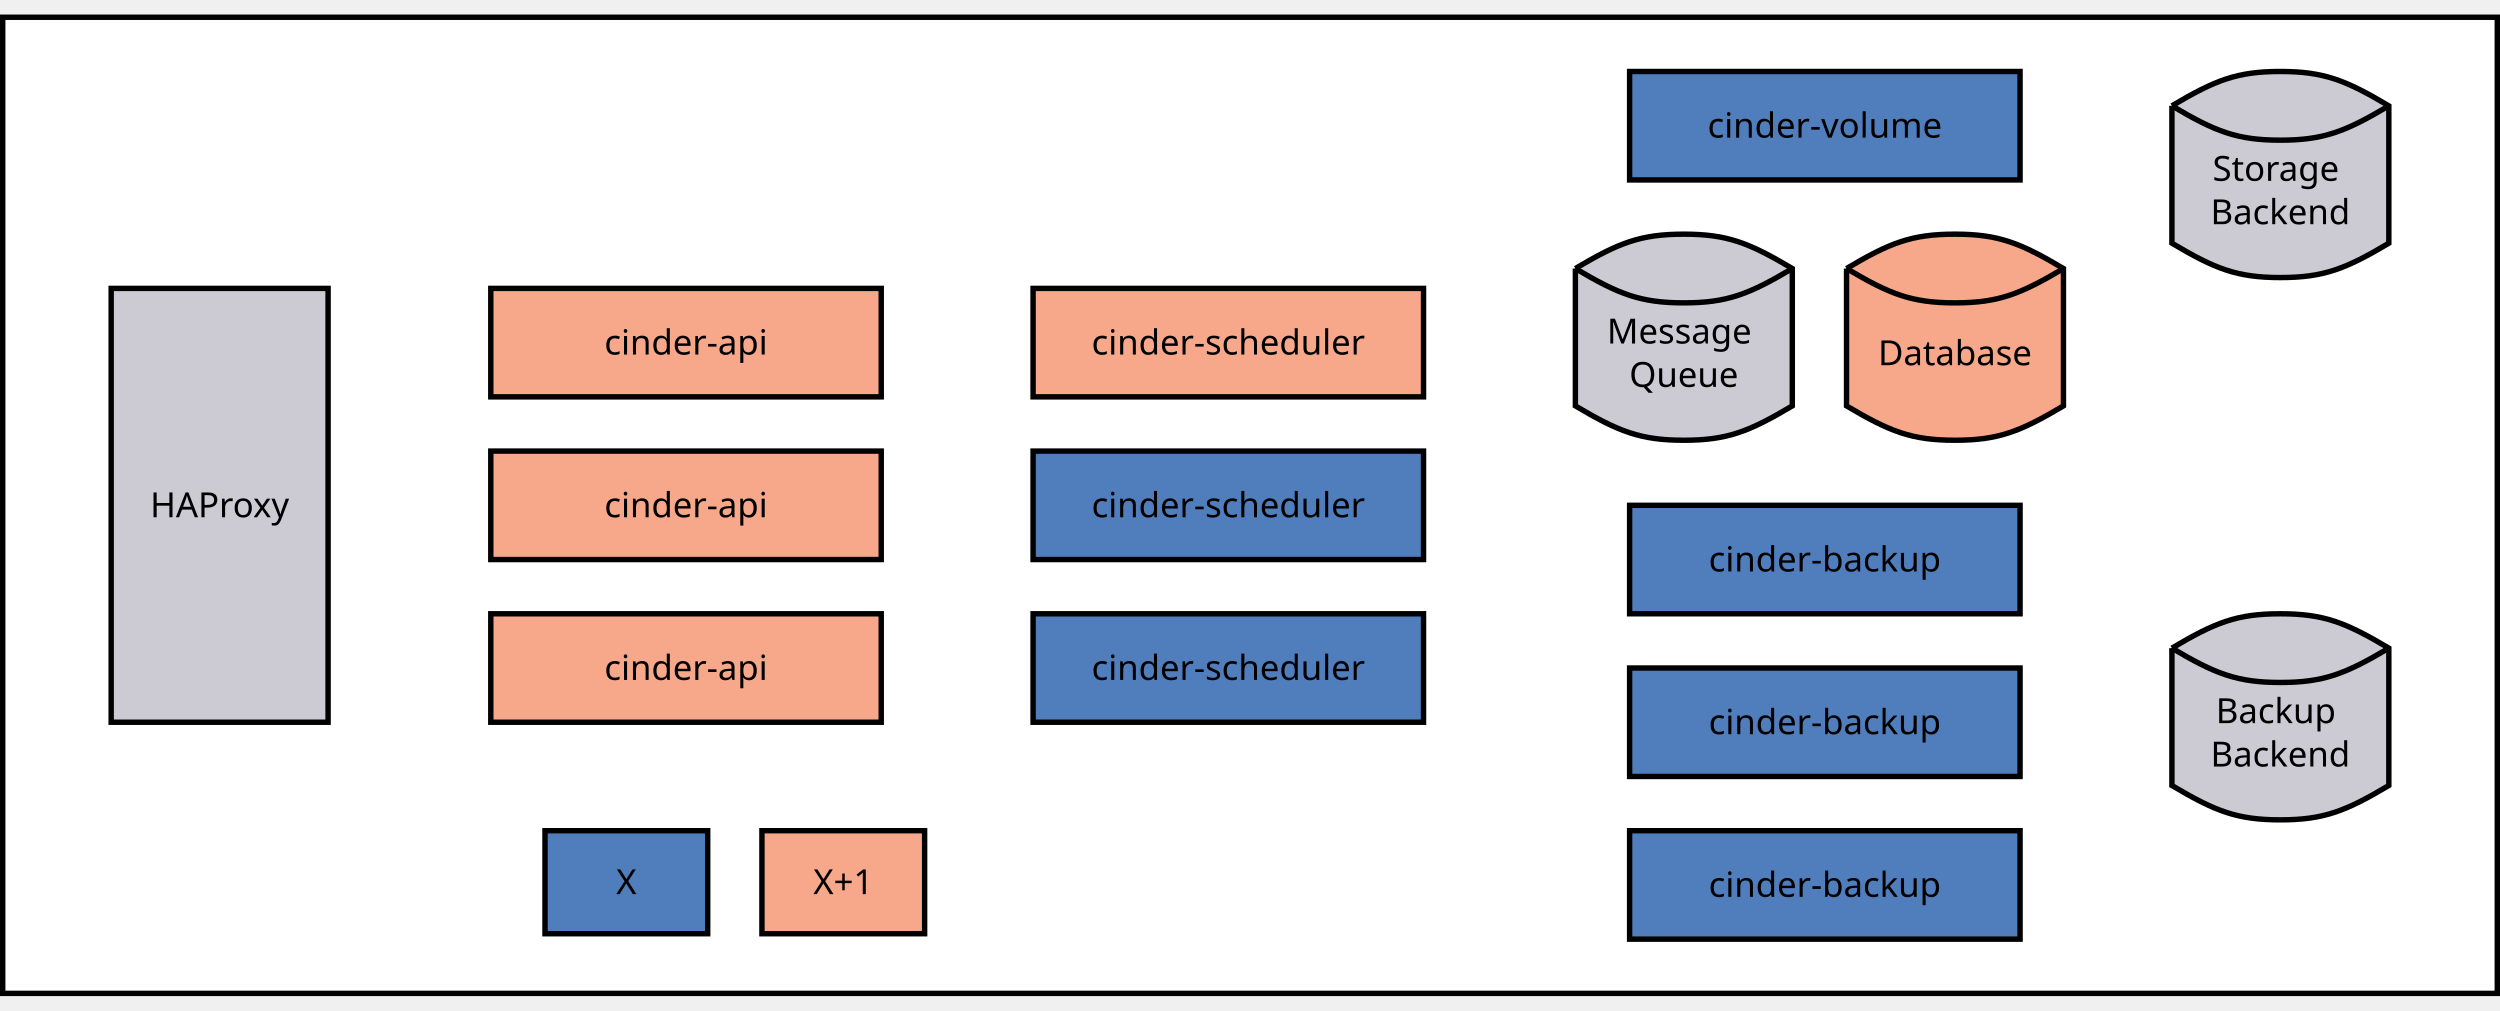
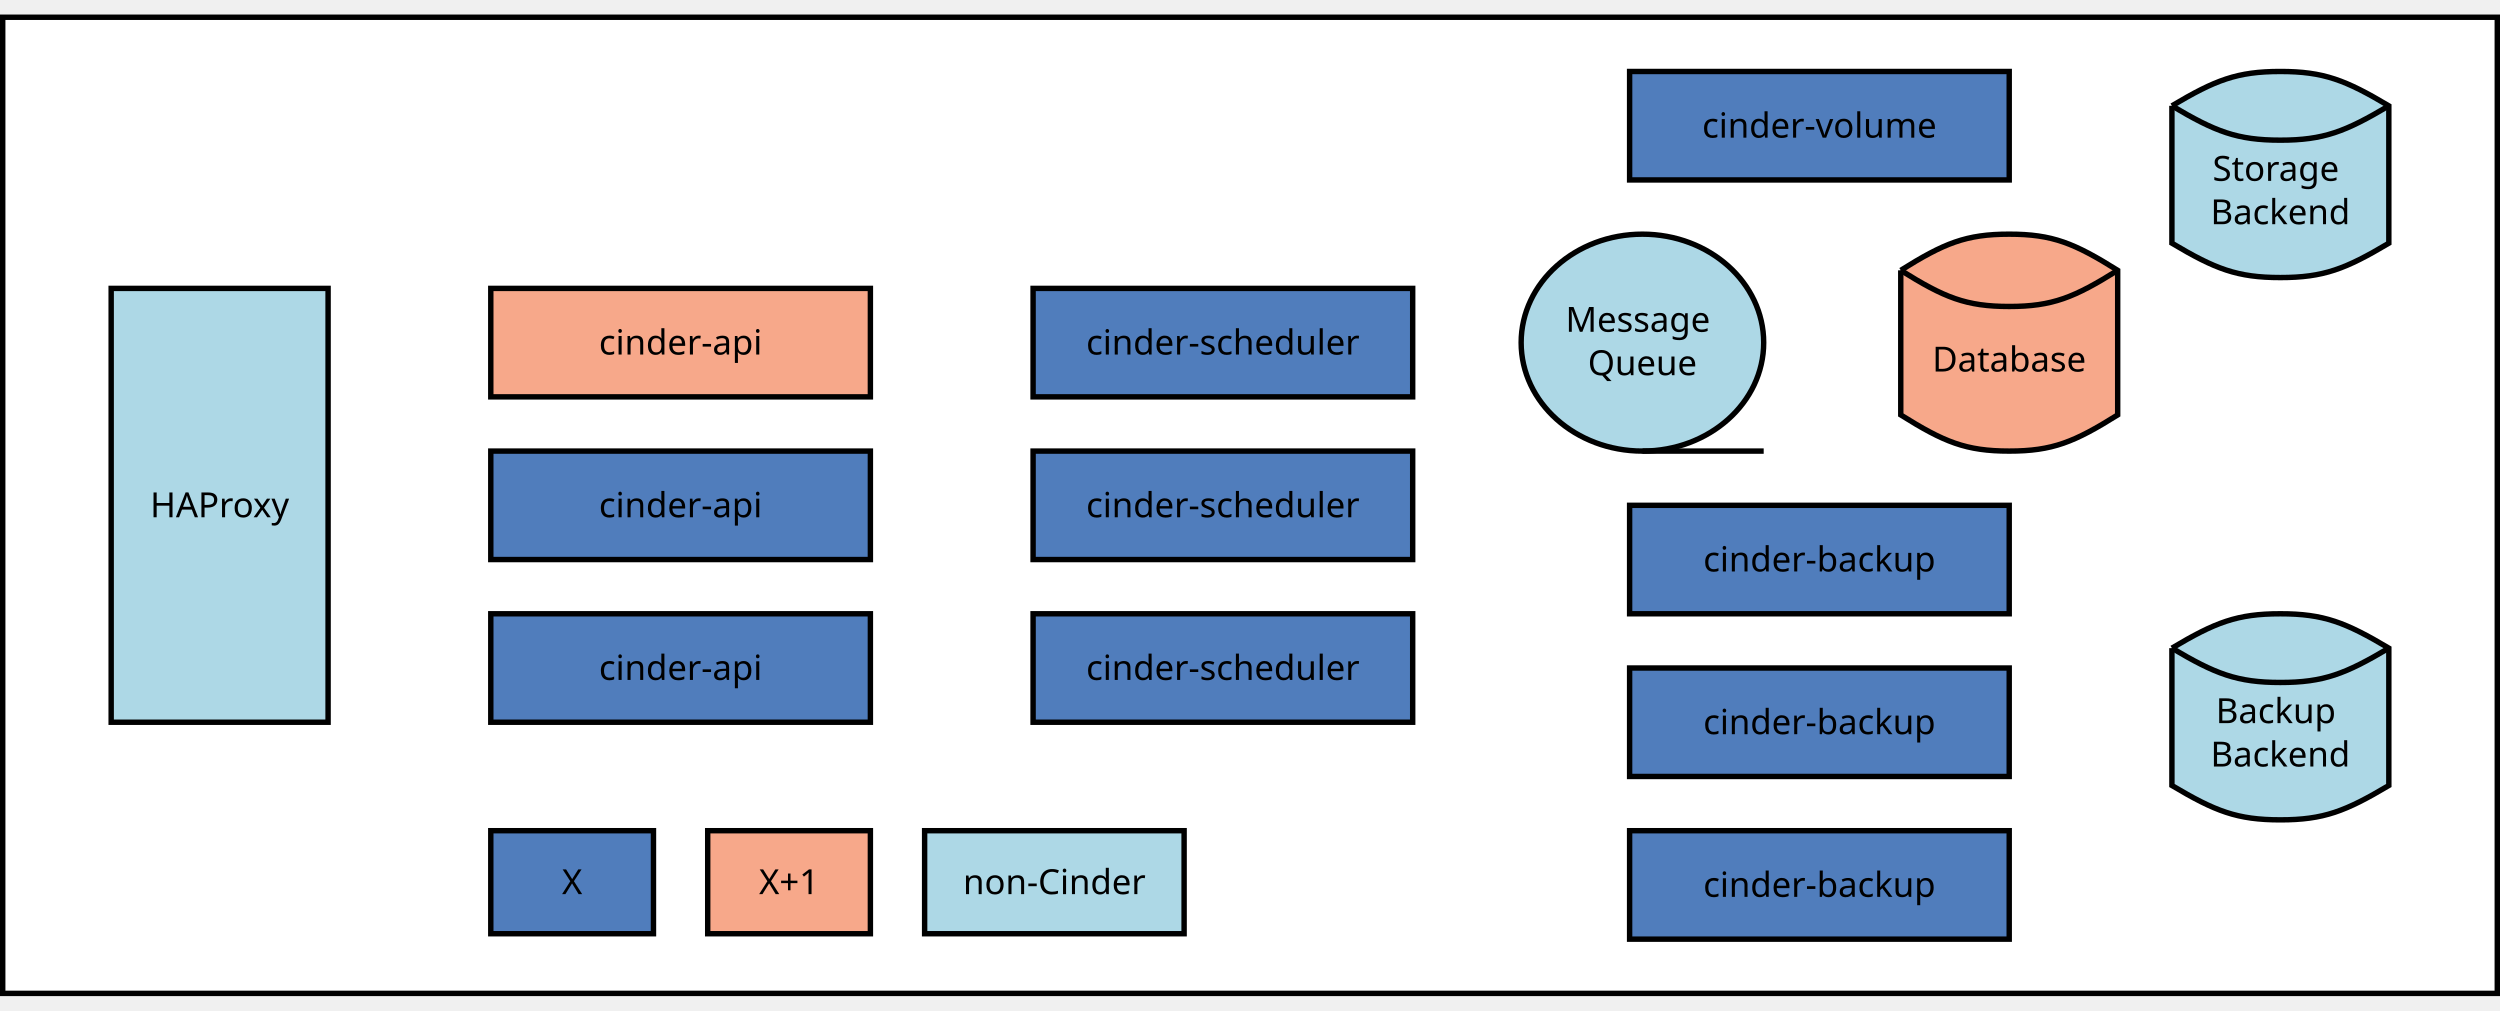
<svg xmlns="http://www.w3.org/2000/svg" width="47cm" height="19cm" viewBox="-61 -21 922 362">
  <g>
    <rect style="fill: #ffffff" x="-60" y="-20" width="920" height="360" />
    <rect style="fill: none; fill-opacity:0; stroke-width: 2; stroke: #000000" x="-60" y="-20" width="920" height="360" />
    <text font-size="12.8" style="fill: #000000;text-anchor:middle;font-family:sans-serif;font-style:normal;font-weight:normal" x="400" y="163.9">
      <tspan x="400" y="163.9" />
    </text>
  </g>
  <g>
-     <rect style="fill: #f7a88a" x="120" y="140" width="144" height="40" />
-     <rect style="fill: none; fill-opacity:0; stroke-width: 2; stroke: #000000" x="120" y="140" width="144" height="40" />
-     <text font-size="12.8" style="fill: #000000;text-anchor:middle;font-family:Montserrat;font-style:normal;font-weight:normal" x="192" y="164.4">
-       <tspan x="192" y="164.4">cinder-api</tspan>
+     <rect style="fill: #507dbc" x="120" y="140" width="140" height="40" />
+     <rect style="fill: none; fill-opacity:0; stroke-width: 2; stroke: #000000" x="120" y="140" width="140" height="40" />
+     <text font-size="12.8" style="fill: #000000;text-anchor:middle;font-family:Montserrat;font-style:normal;font-weight:normal" x="190" y="164.4">
+       <tspan x="190" y="164.4">cinder-api</tspan>
    </text>
  </g>
  <g>
-     <rect style="fill: #507dbc" x="320" y="140" width="144" height="40" />
-     <rect style="fill: none; fill-opacity:0; stroke-width: 2; stroke: #000000" x="320" y="140" width="144" height="40" />
-     <text font-size="12.8" style="fill: #000000;text-anchor:middle;font-family:Montserrat;font-style:normal;font-weight:normal" x="392" y="164.4">
-       <tspan x="392" y="164.4">cinder-scheduler</tspan>
+     <rect style="fill: #507dbc" x="320" y="140" width="140" height="40" />
+     <rect style="fill: none; fill-opacity:0; stroke-width: 2; stroke: #000000" x="320" y="140" width="140" height="40" />
+     <text font-size="12.8" style="fill: #000000;text-anchor:middle;font-family:Montserrat;font-style:normal;font-weight:normal" x="390" y="164.4">
+       <tspan x="390" y="164.4">cinder-scheduler</tspan>
    </text>
  </g>
  <g>
-     <rect style="fill: #507dbc" x="540" y="0" width="144" height="40" />
-     <rect style="fill: none; fill-opacity:0; stroke-width: 2; stroke: #000000" x="540" y="0" width="144" height="40" />
-     <text font-size="12.8" style="fill: #000000;text-anchor:middle;font-family:Montserrat;font-style:normal;font-weight:normal" x="612" y="24.4">
-       <tspan x="612" y="24.4">cinder-volume</tspan>
+     <rect style="fill: #507dbc" x="540" y="0" width="140" height="40" />
+     <rect style="fill: none; fill-opacity:0; stroke-width: 2; stroke: #000000" x="540" y="0" width="140" height="40" />
+     <text font-size="12.8" style="fill: #000000;text-anchor:middle;font-family:Montserrat;font-style:normal;font-weight:normal" x="610" y="24.4">
+       <tspan x="610" y="24.4">cinder-volume</tspan>
    </text>
  </g>
  <g>
-     <path style="fill: #cccbd3" d="M 740 12.667 C 756,3.167 764,0 780,0 C 796,0 804,3.167 820,12.667 L 820,63.333 C 804,72.833 796,76 780,76 C 764,76 756,72.833 740,63.333 L 740,12.667z" />
+     <path style="fill: #add8e6" d="M 740 12.667 C 756,3.167 764,0 780,0 C 796,0 804,3.167 820,12.667 L 820,63.333 C 804,72.833 796,76 780,76 C 764,76 756,72.833 740,63.333 L 740,12.667z" />
    <path style="fill: none; fill-opacity:0; stroke-width: 2; stroke: #000000" d="M 740 12.667 C 756,3.167 764,0 780,0 C 796,0 804,3.167 820,12.667 L 820,63.333 C 804,72.833 796,76 780,76 C 764,76 756,72.833 740,63.333 L 740,12.667" />
    <path style="fill: none; fill-opacity:0; stroke-width: 2; stroke: #000000" d="M 740 12.667 C 756,22.167 764,25.333 780,25.333 C 796,25.333 804,22.167 820,12.667" />
    <text font-size="12.8" style="fill: #000000;text-anchor:middle;font-family:Montserrat;font-style:normal;font-weight:normal" x="780" y="40.333">
      <tspan x="780" y="40.333">Storage</tspan>
      <tspan x="780" y="56.333">Backend</tspan>
    </text>
  </g>
  <g>
-     <rect style="fill: #507dbc" x="540" y="280" width="144" height="40" />
-     <rect style="fill: none; fill-opacity:0; stroke-width: 2; stroke: #000000" x="540" y="280" width="144" height="40" />
-     <text font-size="12.8" style="fill: #000000;text-anchor:middle;font-family:Montserrat;font-style:normal;font-weight:normal" x="612" y="304.4">
-       <tspan x="612" y="304.4">cinder-backup</tspan>
+     <rect style="fill: #507dbc" x="540" y="280" width="140" height="40" />
+     <rect style="fill: none; fill-opacity:0; stroke-width: 2; stroke: #000000" x="540" y="280" width="140" height="40" />
+     <text font-size="12.8" style="fill: #000000;text-anchor:middle;font-family:Montserrat;font-style:normal;font-weight:normal" x="610" y="304.4">
+       <tspan x="610" y="304.4">cinder-backup</tspan>
    </text>
  </g>
  <g>
-     <rect style="fill: #507dbc" x="540" y="220" width="144" height="40" />
-     <rect style="fill: none; fill-opacity:0; stroke-width: 2; stroke: #000000" x="540" y="220" width="144" height="40" />
-     <text font-size="12.8" style="fill: #000000;text-anchor:middle;font-family:Montserrat;font-style:normal;font-weight:normal" x="612" y="244.4">
-       <tspan x="612" y="244.4">cinder-backup</tspan>
+     <rect style="fill: #507dbc" x="540" y="220" width="140" height="40" />
+     <rect style="fill: none; fill-opacity:0; stroke-width: 2; stroke: #000000" x="540" y="220" width="140" height="40" />
+     <text font-size="12.8" style="fill: #000000;text-anchor:middle;font-family:Montserrat;font-style:normal;font-weight:normal" x="610" y="244.4">
+       <tspan x="610" y="244.4">cinder-backup</tspan>
    </text>
  </g>
  <g>
-     <path style="fill: #cccbd3" d="M 740 212.667 C 756,203.167 764,200 780,200 C 796,200 804,203.167 820,212.667 L 820,263.333 C 804,272.833 796,276 780,276 C 764,276 756,272.833 740,263.333 L 740,212.667z" />
+     <path style="fill: #add8e6" d="M 740 212.667 C 756,203.167 764,200 780,200 C 796,200 804,203.167 820,212.667 L 820,263.333 C 804,272.833 796,276 780,276 C 764,276 756,272.833 740,263.333 L 740,212.667z" />
    <path style="fill: none; fill-opacity:0; stroke-width: 2; stroke: #000000" d="M 740 212.667 C 756,203.167 764,200 780,200 C 796,200 804,203.167 820,212.667 L 820,263.333 C 804,272.833 796,276 780,276 C 764,276 756,272.833 740,263.333 L 740,212.667" />
    <path style="fill: none; fill-opacity:0; stroke-width: 2; stroke: #000000" d="M 740 212.667 C 756,222.167 764,225.333 780,225.333 C 796,225.333 804,222.167 820,212.667" />
    <text font-size="12.8" style="fill: #000000;text-anchor:middle;font-family:Montserrat;font-style:normal;font-weight:normal" x="780" y="240.333">
      <tspan x="780" y="240.333">Backup</tspan>
      <tspan x="780" y="256.333">Backend</tspan>
    </text>
  </g>
  <g>
-     <rect style="fill: #f7a88a" x="320" y="80" width="144" height="40" />
-     <rect style="fill: none; fill-opacity:0; stroke-width: 2; stroke: #000000" x="320" y="80" width="144" height="40" />
-     <text font-size="12.8" style="fill: #000000;text-anchor:middle;font-family:Montserrat;font-style:normal;font-weight:normal" x="392" y="104.4">
-       <tspan x="392" y="104.4">cinder-scheduler</tspan>
+     <rect style="fill: #507dbc" x="320" y="80" width="140" height="40" />
+     <rect style="fill: none; fill-opacity:0; stroke-width: 2; stroke: #000000" x="320" y="80" width="140" height="40" />
+     <text font-size="12.8" style="fill: #000000;text-anchor:middle;font-family:Montserrat;font-style:normal;font-weight:normal" x="390" y="104.4">
+       <tspan x="390" y="104.4">cinder-scheduler</tspan>
    </text>
  </g>
  <g>
-     <rect style="fill: #507dbc" x="320" y="200" width="144" height="40" />
-     <rect style="fill: none; fill-opacity:0; stroke-width: 2; stroke: #000000" x="320" y="200" width="144" height="40" />
-     <text font-size="12.8" style="fill: #000000;text-anchor:middle;font-family:Montserrat;font-style:normal;font-weight:normal" x="392" y="224.4">
-       <tspan x="392" y="224.4">cinder-scheduler</tspan>
+     <rect style="fill: #507dbc" x="320" y="200" width="140" height="40" />
+     <rect style="fill: none; fill-opacity:0; stroke-width: 2; stroke: #000000" x="320" y="200" width="140" height="40" />
+     <text font-size="12.8" style="fill: #000000;text-anchor:middle;font-family:Montserrat;font-style:normal;font-weight:normal" x="390" y="224.4">
+       <tspan x="390" y="224.4">cinder-scheduler</tspan>
    </text>
  </g>
  <g>
-     <rect style="fill: #cccbd3" x="-20" y="80" width="80" height="160" />
+     <rect style="fill: #add8e6" x="-20" y="80" width="80" height="160" />
    <rect style="fill: none; fill-opacity:0; stroke-width: 2; stroke: #000000" x="-20" y="80" width="80" height="160" />
    <text font-size="12.8" style="fill: #000000;text-anchor:middle;font-family:Montserrat;font-style:normal;font-weight:normal" x="20" y="164.4">
      <tspan x="20" y="164.4">HAProxy</tspan>
    </text>
  </g>
  <g>
-     <rect style="fill: #f7a88a" x="120" y="80" width="144" height="40" />
-     <rect style="fill: none; fill-opacity:0; stroke-width: 2; stroke: #000000" x="120" y="80" width="144" height="40" />
-     <text font-size="12.8" style="fill: #000000;text-anchor:middle;font-family:Montserrat;font-style:normal;font-weight:normal" x="192" y="104.4">
-       <tspan x="192" y="104.4">cinder-api</tspan>
+     <rect style="fill: #507dbc" x="120" y="200" width="140" height="40" />
+     <rect style="fill: none; fill-opacity:0; stroke-width: 2; stroke: #000000" x="120" y="200" width="140" height="40" />
+     <text font-size="12.8" style="fill: #000000;text-anchor:middle;font-family:Montserrat;font-style:normal;font-weight:normal" x="190" y="224.4">
+       <tspan x="190" y="224.4">cinder-api</tspan>
    </text>
  </g>
  <g>
-     <rect style="fill: #f7a88a" x="120" y="200" width="144" height="40" />
-     <rect style="fill: none; fill-opacity:0; stroke-width: 2; stroke: #000000" x="120" y="200" width="144" height="40" />
-     <text font-size="12.8" style="fill: #000000;text-anchor:middle;font-family:Montserrat;font-style:normal;font-weight:normal" x="192" y="224.4">
-       <tspan x="192" y="224.4">cinder-api</tspan>
+     <path style="fill: #f7a88a" d="M 640 73.333 C 656,63.333 664,60 680,60 C 696,60 704,63.333 720,73.333 L 720,126.667 C 704,136.667 696,140 680,140 C 664,140 656,136.667 640,126.667 L 640,73.333z" />
+     <path style="fill: none; fill-opacity:0; stroke-width: 2; stroke: #000000" d="M 640 73.333 C 656,63.333 664,60 680,60 C 696,60 704,63.333 720,73.333 L 720,126.667 C 704,136.667 696,140 680,140 C 664,140 656,136.667 640,126.667 L 640,73.333" />
+     <path style="fill: none; fill-opacity:0; stroke-width: 2; stroke: #000000" d="M 640 73.333 C 656,83.333 664,86.667 680,86.667 C 696,86.667 704,83.333 720,73.333" />
+     <text font-size="12.8" style="fill: #000000;text-anchor:middle;font-family:Montserrat;font-style:normal;font-weight:normal" x="680" y="110.667">
+       <tspan x="680" y="110.667">Database</tspan>
    </text>
  </g>
  <g>
-     <path style="fill: #cccbd3" d="M 520 72.667 C 536,63.167 544,60 560,60 C 576,60 584,63.167 600,72.667 L 600,123.333 C 584,132.833 576,136 560,136 C 544,136 536,132.833 520,123.333 L 520,72.667z" />
-     <path style="fill: none; fill-opacity:0; stroke-width: 2; stroke: #000000" d="M 520 72.667 C 536,63.167 544,60 560,60 C 576,60 584,63.167 600,72.667 L 600,123.333 C 584,132.833 576,136 560,136 C 544,136 536,132.833 520,123.333 L 520,72.667" />
-     <path style="fill: none; fill-opacity:0; stroke-width: 2; stroke: #000000" d="M 520 72.667 C 536,82.167 544,85.333 560,85.333 C 576,85.333 584,82.167 600,72.667" />
-     <text font-size="12.8" style="fill: #000000;text-anchor:middle;font-family:Montserrat;font-style:normal;font-weight:normal" x="560" y="100.333">
-       <tspan x="560" y="100.333">Message</tspan>
-       <tspan x="560" y="116.333">Queue</tspan>
+     <rect style="fill: #507dbc" x="120" y="280" width="60" height="38" />
+     <rect style="fill: none; fill-opacity:0; stroke-width: 2; stroke: #000000" x="120" y="280" width="60" height="38" />
+     <text font-size="12.8" style="fill: #000000;text-anchor:middle;font-family:Montserrat;font-style:normal;font-weight:normal" x="150" y="303.4">
+       <tspan x="150" y="303.4">X</tspan>
    </text>
  </g>
  <g>
-     <path style="fill: #f7a88a" d="M 620 72.667 C 636,63.167 644,60 660,60 C 676,60 684,63.167 700,72.667 L 700,123.333 C 684,132.833 676,136 660,136 C 644,136 636,132.833 620,123.333 L 620,72.667z" />
-     <path style="fill: none; fill-opacity:0; stroke-width: 2; stroke: #000000" d="M 620 72.667 C 636,63.167 644,60 660,60 C 676,60 684,63.167 700,72.667 L 700,123.333 C 684,132.833 676,136 660,136 C 644,136 636,132.833 620,123.333 L 620,72.667" />
-     <path style="fill: none; fill-opacity:0; stroke-width: 2; stroke: #000000" d="M 620 72.667 C 636,82.167 644,85.333 660,85.333 C 676,85.333 684,82.167 700,72.667" />
-     <text font-size="12.8" style="fill: #000000;text-anchor:middle;font-family:Montserrat;font-style:normal;font-weight:normal" x="660" y="108.333">
-       <tspan x="660" y="108.333">Database</tspan>
+     <rect style="fill: #f7a88a" x="200" y="280" width="60" height="38" />
+     <rect style="fill: none; fill-opacity:0; stroke-width: 2; stroke: #000000" x="200" y="280" width="60" height="38" />
+     <text font-size="12.8" style="fill: #000000;text-anchor:middle;font-family:Montserrat;font-style:normal;font-weight:normal" x="230" y="303.4">
+       <tspan x="230" y="303.4">X+1</tspan>
+     </text>
+   </g>
+   <text font-size="12.8" style="fill: #000000;text-anchor:start;font-family:sans-serif;font-style:normal;font-weight:normal" x="150" y="299">
+     <tspan x="150" y="299" />
+   </text>
+   <text font-size="12.8" style="fill: #000000;text-anchor:start;font-family:sans-serif;font-style:normal;font-weight:normal" x="230" y="299">
+     <tspan x="230" y="299" />
+   </text>
+   <g>
+     <rect style="fill: #507dbc" x="540" y="160" width="140" height="40" />
+     <rect style="fill: none; fill-opacity:0; stroke-width: 2; stroke: #000000" x="540" y="160" width="140" height="40" />
+     <text font-size="12.8" style="fill: #000000;text-anchor:middle;font-family:Montserrat;font-style:normal;font-weight:normal" x="610" y="184.4">
+       <tspan x="610" y="184.4">cinder-backup</tspan>
+     </text>
+   </g>
+   <text font-size="12.8" style="fill: #000000;text-anchor:start;font-family:sans-serif;font-style:normal;font-weight:normal" x="398.178" y="14.542">
+     <tspan x="398.178" y="14.542" />
+   </text>
+   <g>
+     <rect style="fill: #f7a88a" x="120" y="80" width="140" height="40" />
+     <rect style="fill: none; fill-opacity:0; stroke-width: 2; stroke: #000000" x="120" y="80" width="140" height="40" />
+     <text font-size="12.8" style="fill: #000000;text-anchor:middle;font-family:Montserrat;font-style:normal;font-weight:normal" x="190" y="104.4">
+       <tspan x="190" y="104.4">cinder-api</tspan>
    </text>
  </g>
  <g>
-     <rect style="fill: #507dbc" x="140" y="280" width="60" height="38" />
-     <rect style="fill: none; fill-opacity:0; stroke-width: 2; stroke: #000000" x="140" y="280" width="60" height="38" />
-     <text font-size="12.8" style="fill: #000000;text-anchor:middle;font-family:Montserrat;font-style:normal;font-weight:normal" x="170" y="303.4">
-       <tspan x="170" y="303.4">X</tspan>
+     <ellipse style="fill: #add8e6" cx="544.725" cy="100" rx="44.725" ry="40" />
+     <ellipse style="fill: none; fill-opacity:0; stroke-width: 2; stroke: #000000" cx="544.725" cy="100" rx="44.725" ry="40" />
+     <line style="fill: none; fill-opacity:0; stroke-width: 2; stroke: #000000" x1="544.725" y1="140" x2="589.45" y2="140" />
+     <text font-size="12.8" style="fill: #000000;text-anchor:middle;font-family:Montserrat;font-style:normal;font-weight:normal" x="544.725" y="96">
+       <tspan x="544.725" y="96">Message</tspan>
+       <tspan x="544.725" y="112">Queue</tspan>
    </text>
  </g>
-   <g>
-     <rect style="fill: #f7a88a" x="220" y="280" width="60" height="38" />
-     <rect style="fill: none; fill-opacity:0; stroke-width: 2; stroke: #000000" x="220" y="280" width="60" height="38" />
-     <text font-size="12.8" style="fill: #000000;text-anchor:middle;font-family:Montserrat;font-style:normal;font-weight:normal" x="250" y="303.4">
-       <tspan x="250" y="303.4">X+1</tspan>
-     </text>
-   </g>
-   <text font-size="12.8" style="fill: #000000;text-anchor:start;font-family:sans-serif;font-style:normal;font-weight:normal" x="170" y="299">
-     <tspan x="170" y="299" />
-   </text>
-   <text font-size="12.8" style="fill: #000000;text-anchor:start;font-family:sans-serif;font-style:normal;font-weight:normal" x="250" y="299">
-     <tspan x="250" y="299" />
+   <text font-size="12.8" style="fill: #000000;text-anchor:start;font-family:sans-serif;font-style:normal;font-weight:normal" x="544.725" y="108">
+     <tspan x="544.725" y="108" />
  </text>
  <g>
-     <rect style="fill: #507dbc" x="540" y="160" width="144" height="40" />
-     <rect style="fill: none; fill-opacity:0; stroke-width: 2; stroke: #000000" x="540" y="160" width="144" height="40" />
-     <text font-size="12.8" style="fill: #000000;text-anchor:middle;font-family:Montserrat;font-style:normal;font-weight:normal" x="612" y="184.4">
-       <tspan x="612" y="184.4">cinder-backup</tspan>
+     <rect style="fill: #add8e6" x="280" y="280" width="95.7" height="38" />
+     <rect style="fill: none; fill-opacity:0; stroke-width: 2; stroke: #000000" x="280" y="280" width="95.7" height="38" />
+     <text font-size="12.8" style="fill: #000000;text-anchor:middle;font-family:Montserrat;font-style:normal;font-weight:normal" x="327.85" y="303.4">
+       <tspan x="327.85" y="303.4">non-Cinder</tspan>
    </text>
  </g>
</svg>
